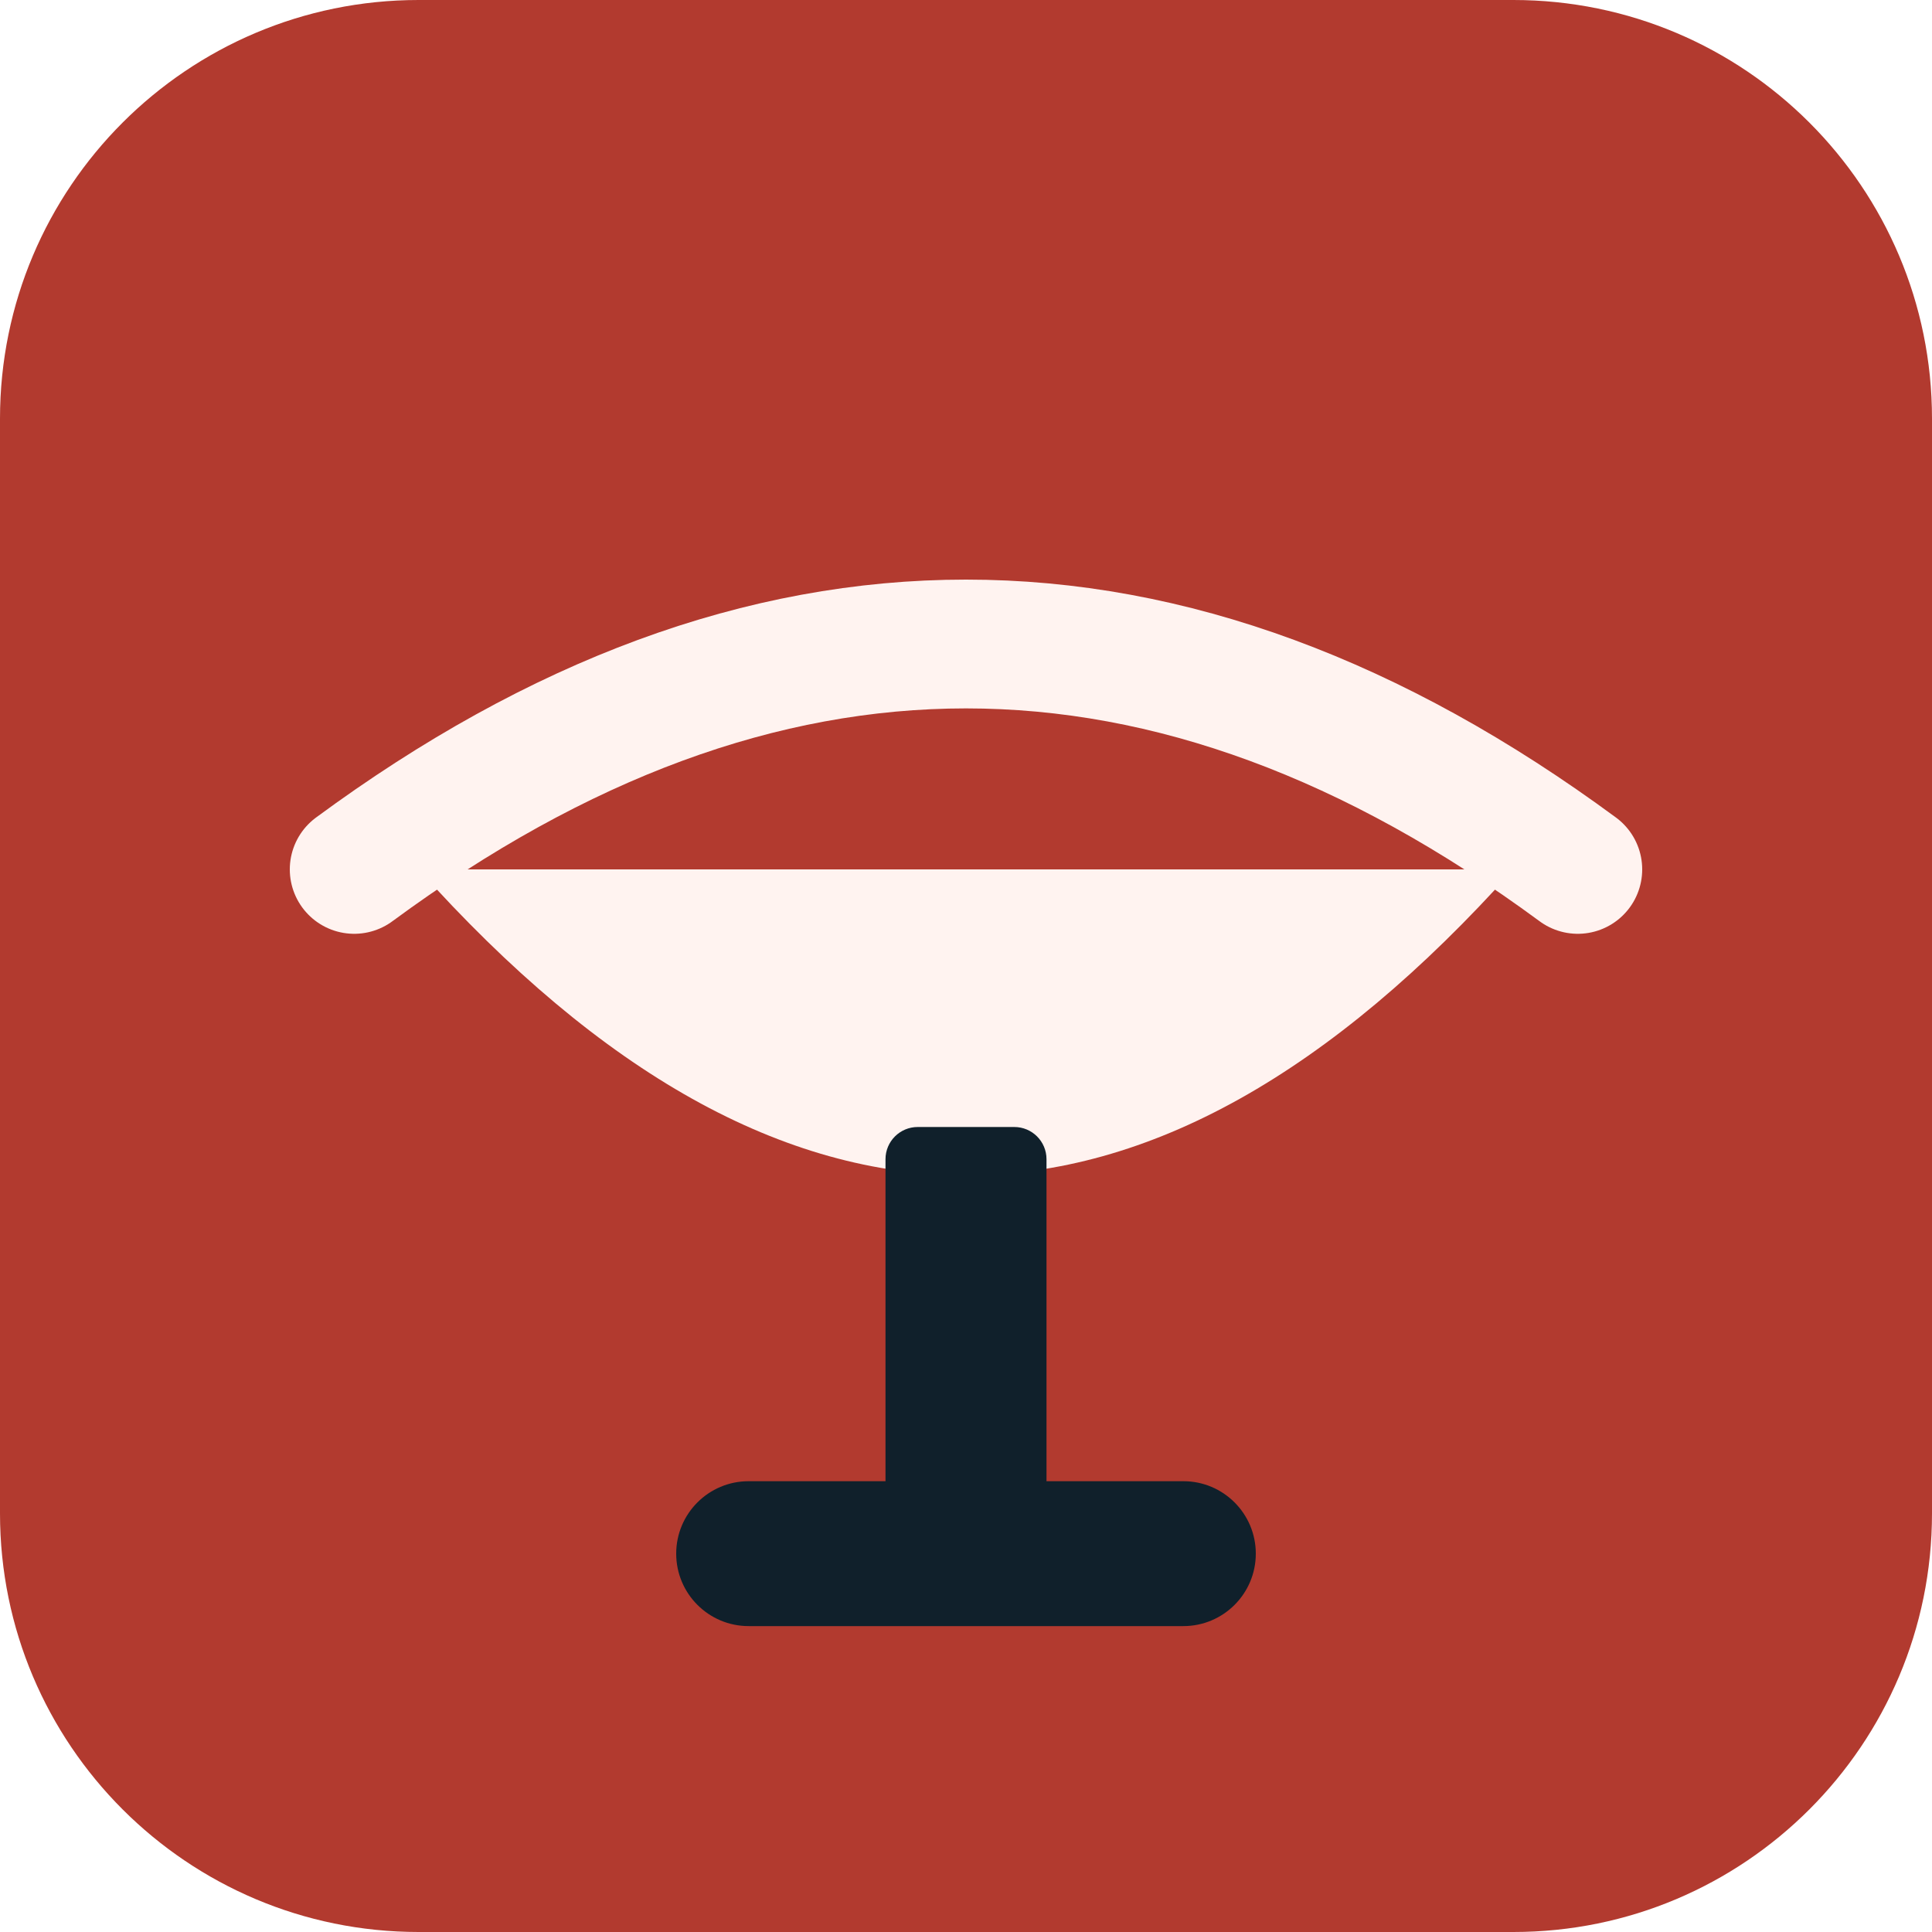
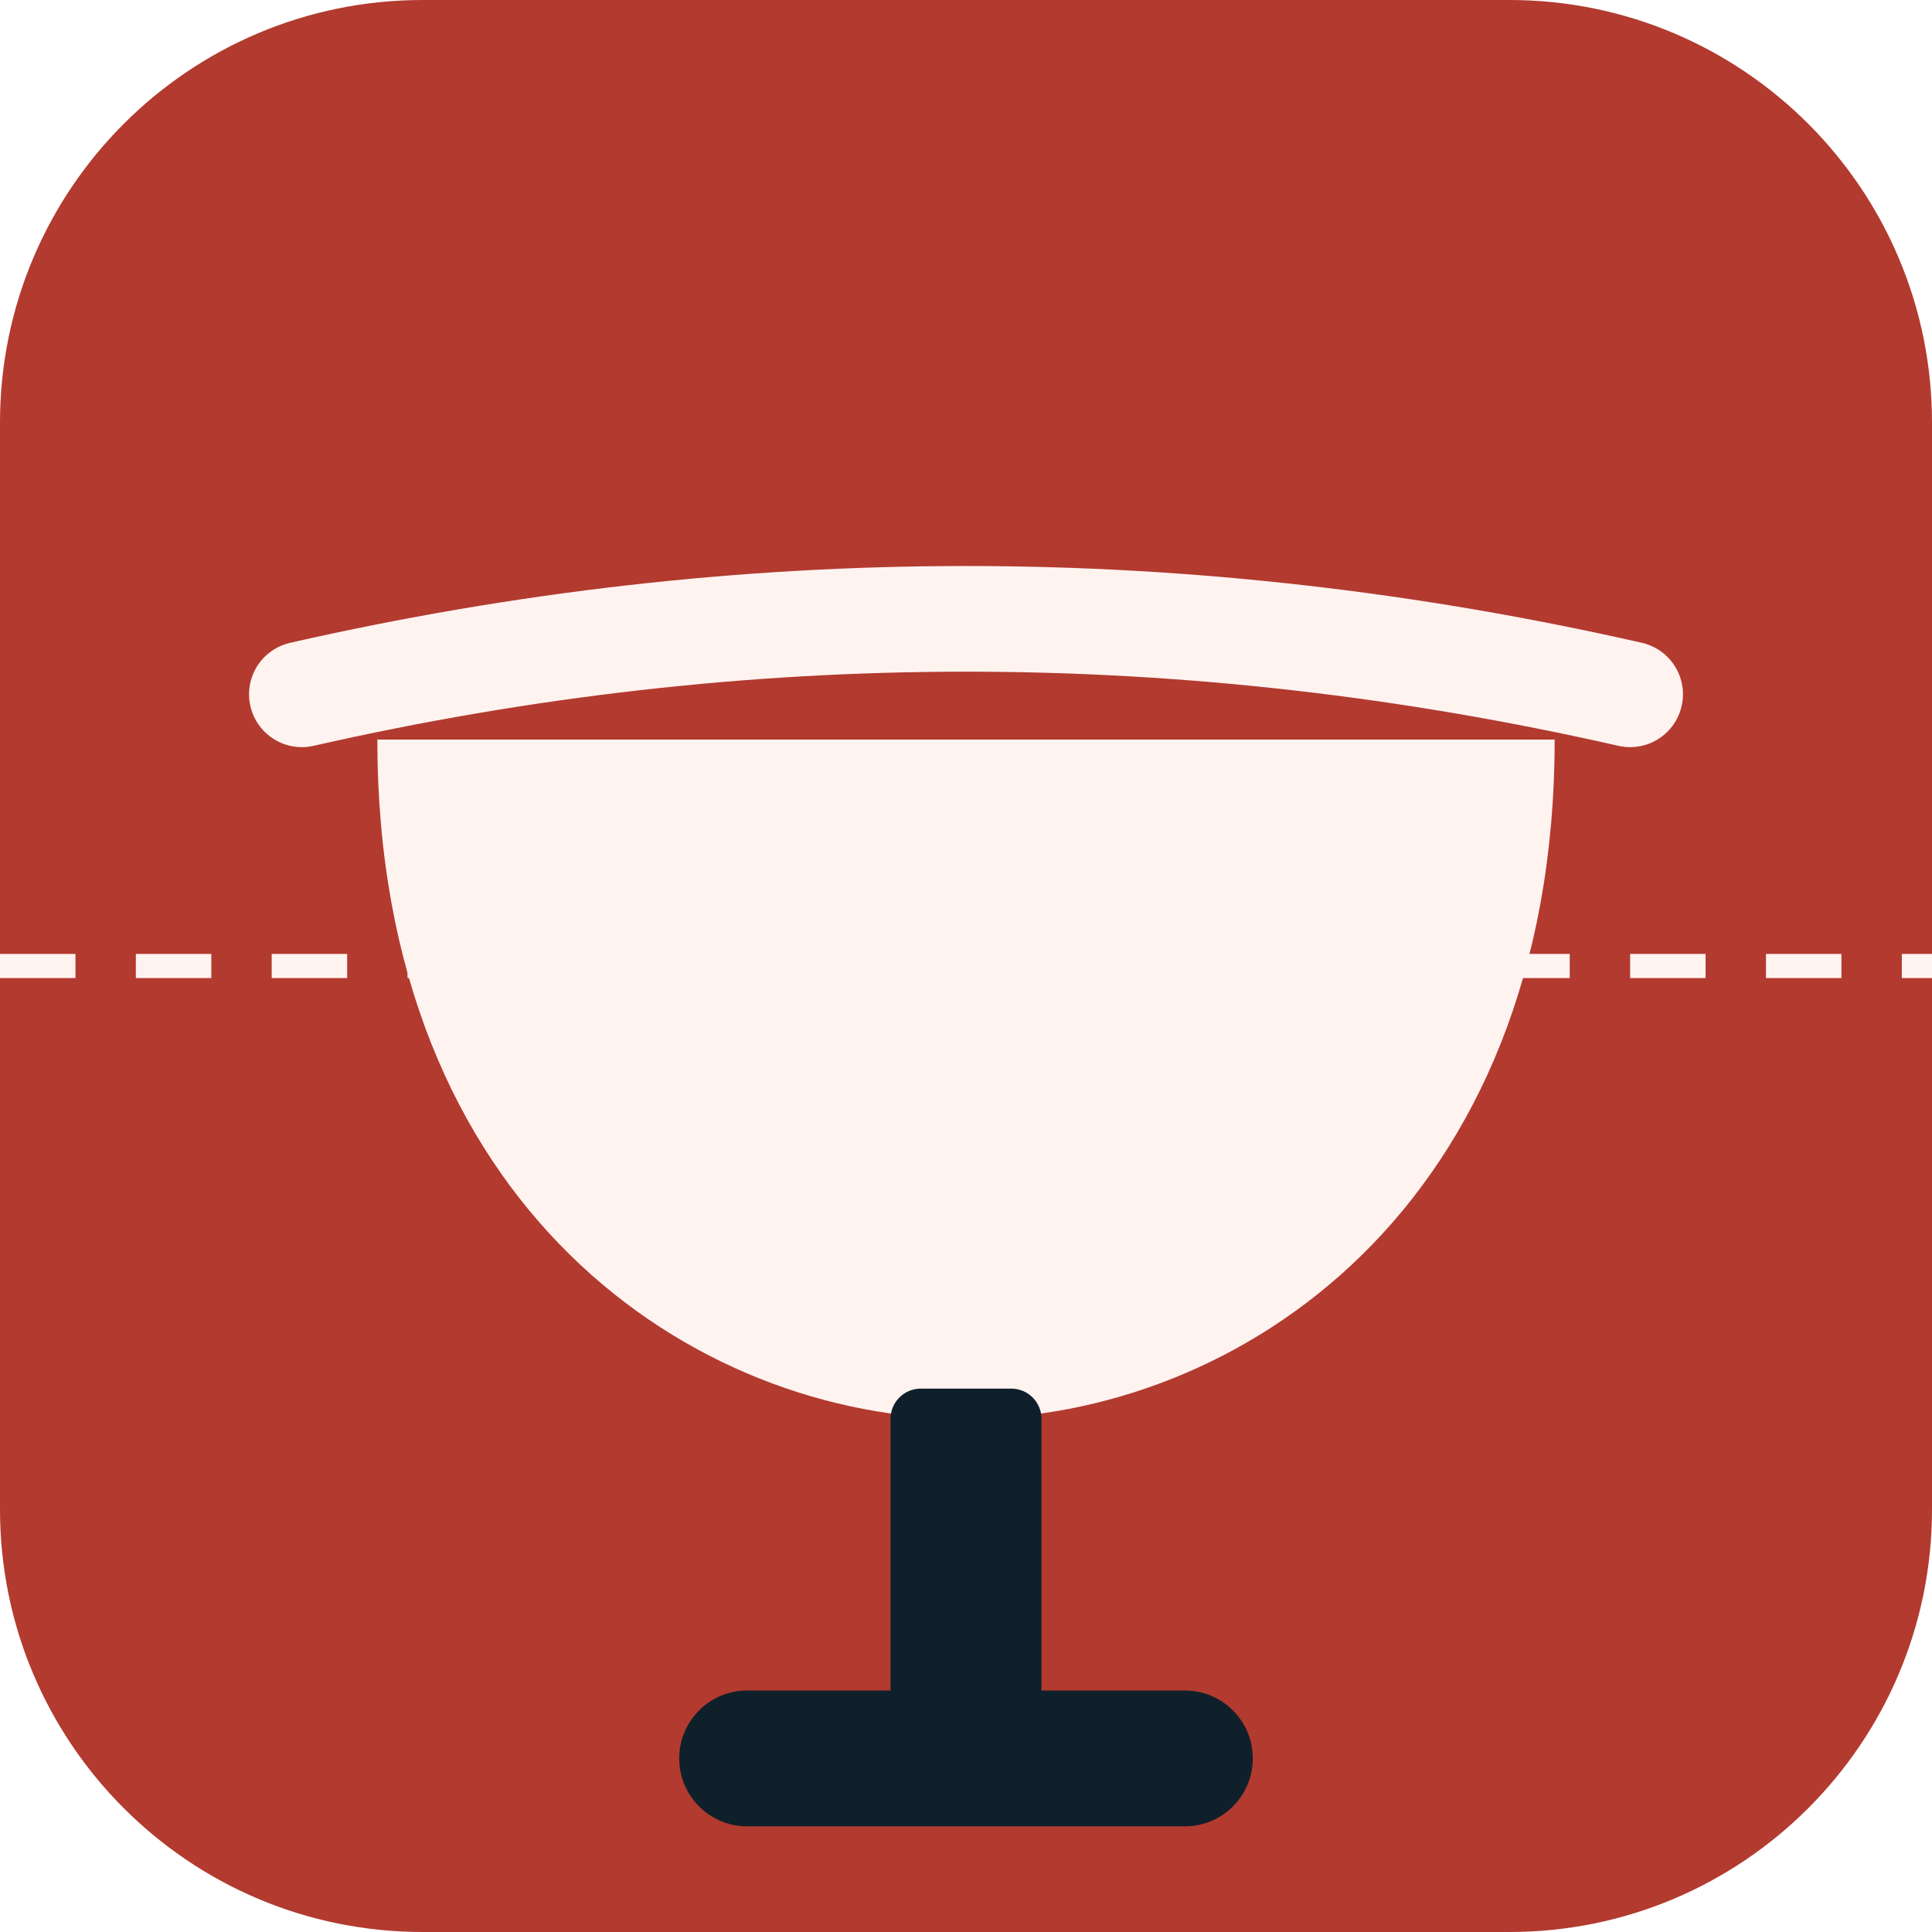
- <svg xmlns="http://www.w3.org/2000/svg" viewBox="0 0 120 120" width="120" height="120" role="img" aria-label="keel">
-   <rect x="0" y="0" width="120" height="120" rx="26" fill="#B23A2F" />
-   <path d="M22 54 Q60 26 98 54" fill="none" stroke="#FFF3F0" stroke-width="8" stroke-linecap="round" />
-   <path d="M26 54 Q60 92 94 54 Z" fill="#FFF3F0" />
-   <rect x="55" y="70" width="10" height="26" rx="2" fill="#10202B" />
-   <rect x="42" y="92" width="36" height="9" rx="4.5" fill="#10202B" />
+ <svg xmlns="http://www.w3.org/2000/svg" viewBox="0 0 128 128" width="128" height="128" role="img" aria-label="keel">
+   <rect x="0" y="0" width="128" height="128" rx="28" fill="#B23A2F" />
+   <g transform="translate(0,2)">
+     <path d="M20 44 Q64 34 108 44" fill="none" stroke="#FFF3F0" stroke-width="7" stroke-linecap="round" />
+     <path d="M25 47 C25 78 46 92 64 92 C82 92 103 78 103 47 Z" fill="#FFF3F0" />
+     <path d="M0 62 H128" stroke="#FFF3F0" stroke-width="1.6" stroke-dasharray="5 4" />
+     <rect x="59" y="90" width="10" height="24" rx="2" fill="#10202B" />
+     <rect x="45" y="110" width="38" height="9" rx="4.5" fill="#10202B" />
+   </g>
</svg>
